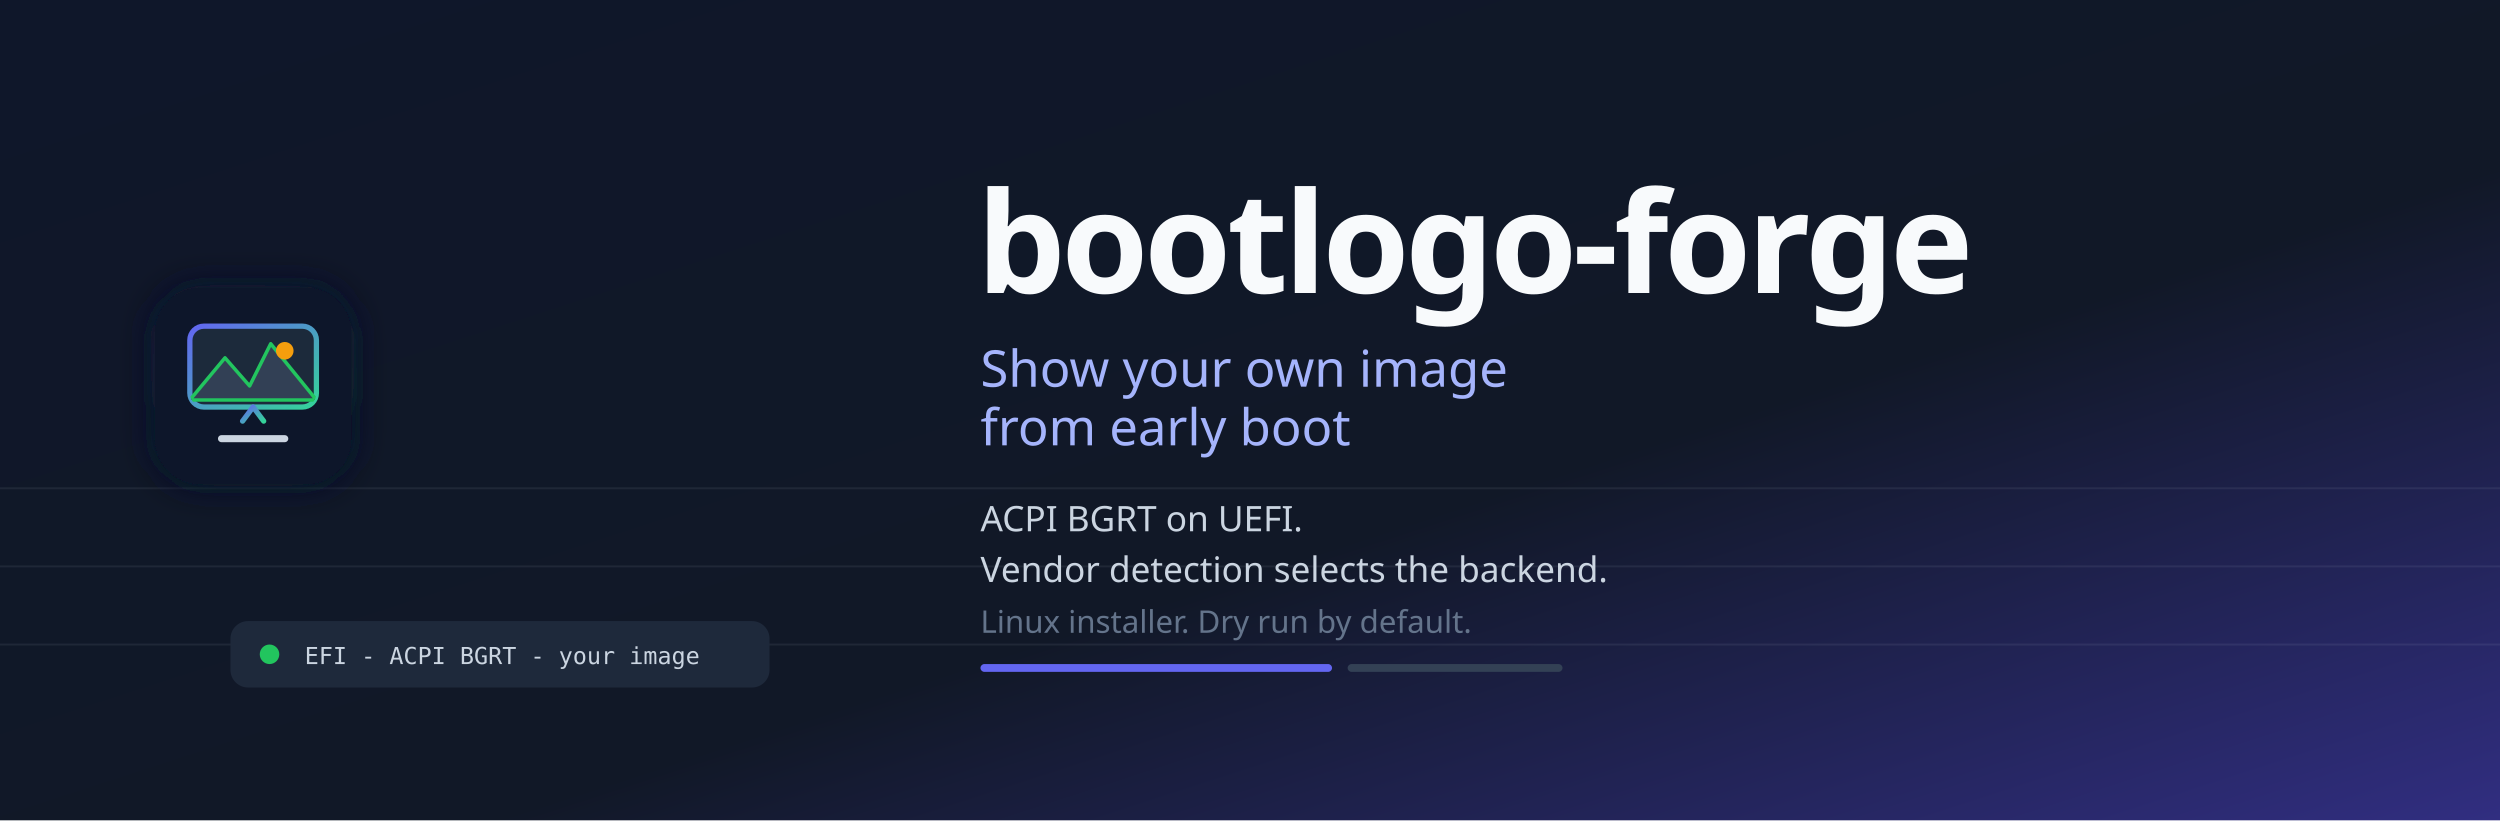
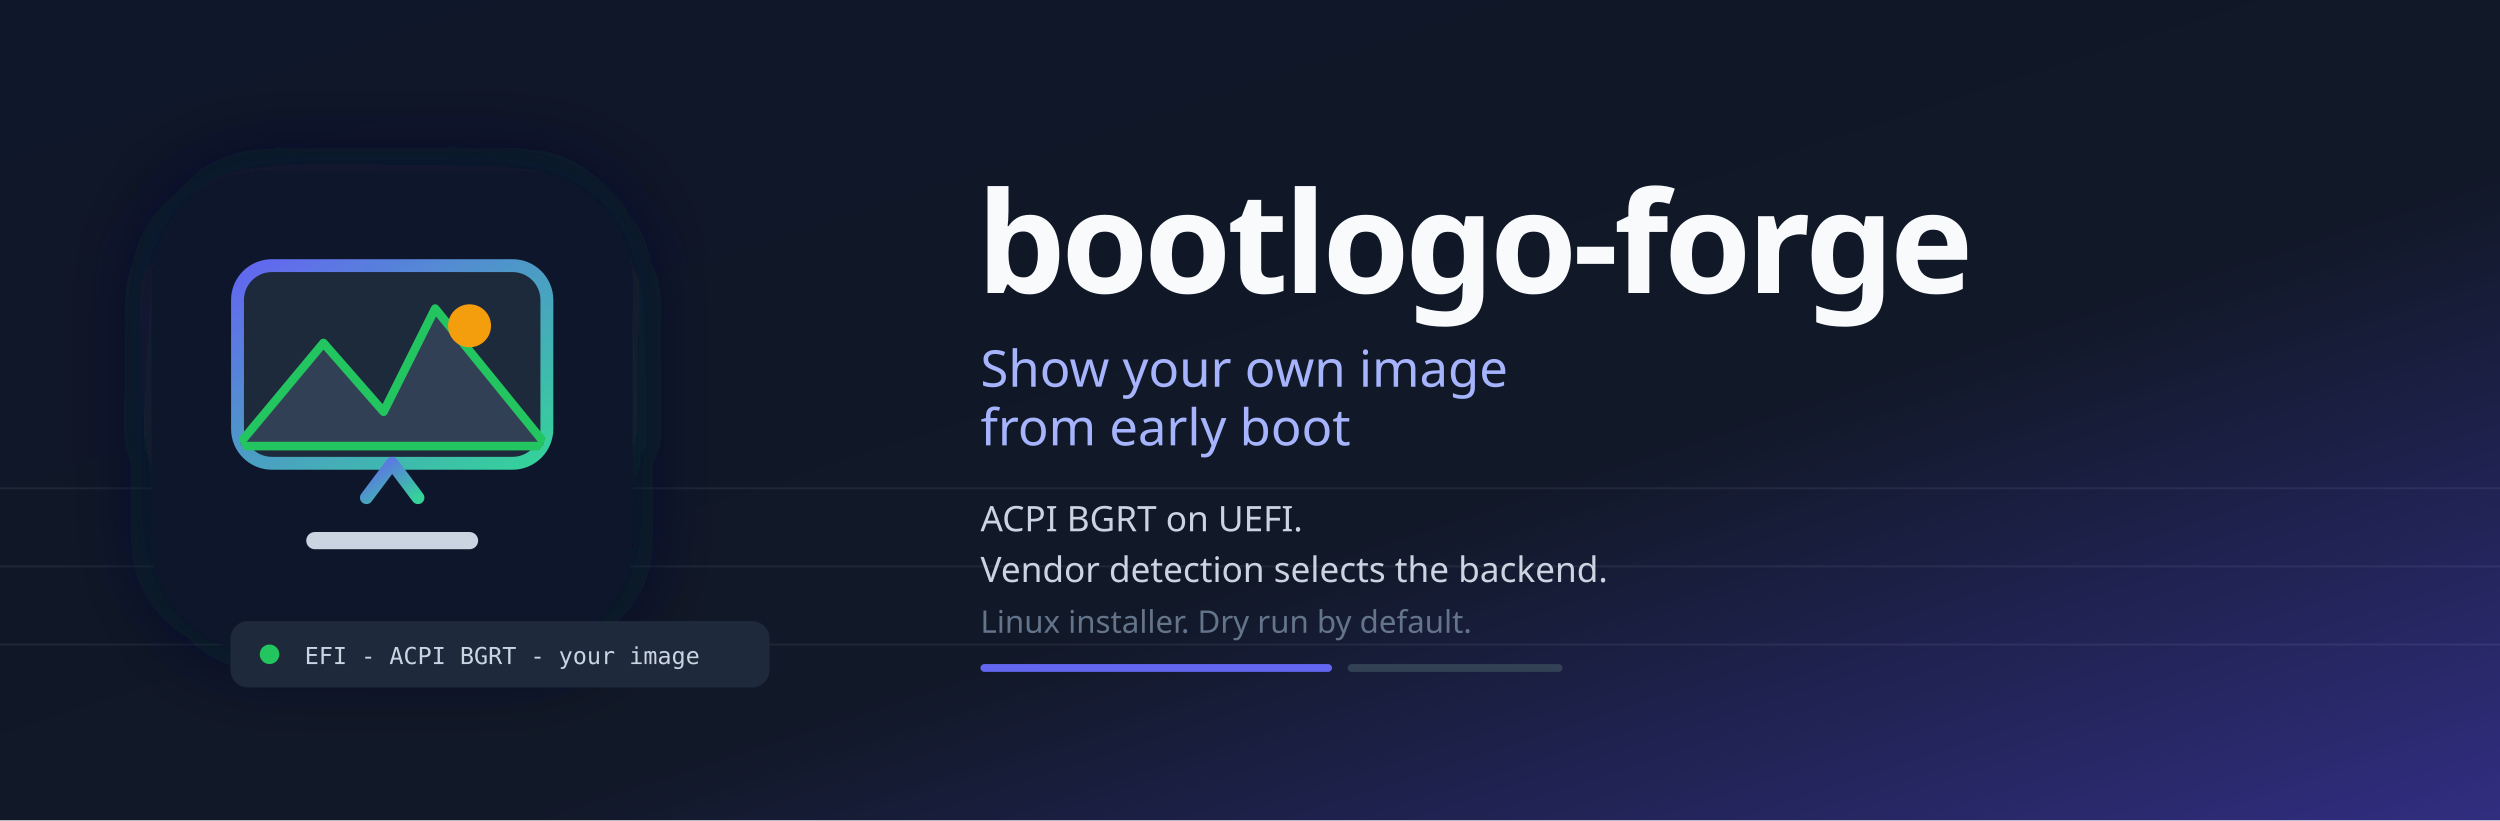
<svg xmlns="http://www.w3.org/2000/svg" xmlns:xlink="http://www.w3.org/1999/xlink" width="1280" height="420" viewBox="0 0 1280 420" role="img" aria-label="bootlogo-forge">
  <defs>
    <linearGradient id="bg" x1="0" y1="0" x2="1" y2="1">
      <stop offset="0" stop-color="#0f172a" />
      <stop offset=".6" stop-color="#111827" />
      <stop offset="1" stop-color="#312e81" />
    </linearGradient>
    <linearGradient id="bar" x1="0" y1="0" x2="1" y2="0">
      <stop offset="0" stop-color="#818cf8" />
      <stop offset="1" stop-color="#34d399" />
    </linearGradient>
    <filter id="glow" x="-20%" y="-20%" width="140%" height="140%">
      <feGaussianBlur stdDeviation="10" result="b" />
      <feMerge>
        <feMergeNode in="b" />
        <feMergeNode in="SourceGraphic" />
      </feMerge>
    </filter>
    <symbol id="logomark" viewBox="0 0 128 128">
      <defs>
        <linearGradient id="g" x1="0" y1="0" x2="1" y2="1">
          <stop offset="0" stop-color="#6366f1" />
          <stop offset="1" stop-color="#34d399" />
        </linearGradient>
        <clipPath id="screen">
          <rect x="28" y="30" width="72" height="46" rx="8" />
        </clipPath>
      </defs>
      <rect x="8" y="8" width="112" height="112" rx="26" fill="#0f172a" />
      <rect x="28" y="30" width="72" height="46" rx="8" fill="#1e293b" stroke="url(#g)" stroke-width="3" />
      <g clip-path="url(#screen)">
        <path d="M28 72 L48 48 L62 64 L74 40 L100 72 Z" fill="#334155" />
        <path d="M28 72 L48 48 L62 64 L74 40 L100 72 Z" fill="none" stroke="#22c55e" stroke-width="2" stroke-linejoin="round" />
        <circle cx="82" cy="44" r="5" fill="#f59e0b" />
      </g>
      <path d="M46 94 h36" stroke="#cbd5e1" stroke-width="4" stroke-linecap="round" />
      <path d="M58 84 L64 76 L70 84" fill="none" stroke="url(#g)" stroke-width="3" stroke-linecap="round" stroke-linejoin="round" />
    </symbol>
  </defs>
  <rect width="1280" height="420" fill="url(#bg)" />
  <g opacity=".08" stroke="#cbd5e1">
    <path d="M0 330h1280M0 290h1280M0 250h1280" />
  </g>
-   <g transform="translate(72,140) scale(0.9)" filter="url(#glow)">
+   <g transform="translate(60,70) scale(2.2)" filter="url(#glow)">
    <use href="#logomark" xlink:href="#logomark" width="128" height="128" />
  </g>
  <g transform="translate(118,318)">
    <rect width="276" height="34" rx="9" fill="#1e293b" />
    <circle cx="20" cy="17" r="5" fill="#22c55e" />
    <text x="38" y="22" fill="#cbd5e1" font-family="ui-monospace, monospace" font-size="12">EFI - ACPI BGRT - your image</text>
  </g>
  <text x="500" y="150" fill="#f8fafc" font-family="system-ui, sans-serif" font-size="72" font-weight="800" letter-spacing="-.03em">bootlogo-forge</text>
  <text x="502" y="198" fill="#a5b4fc" font-family="system-ui, sans-serif" font-size="26" font-weight="500">Show your own image</text>
  <text x="502" y="228" fill="#a5b4fc" font-family="system-ui, sans-serif" font-size="26" font-weight="500">from early boot</text>
  <text x="502" y="272" fill="#cbd5e1" font-family="system-ui, sans-serif" font-size="18">ACPI BGRT on UEFI.</text>
  <text x="502" y="298" fill="#cbd5e1" font-family="system-ui, sans-serif" font-size="18">Vendor detection selects the backend.</text>
  <text x="502" y="324" fill="#64748b" font-family="system-ui, sans-serif" font-size="16">Linux installer. Dry run by default.</text>
  <rect x="502" y="340" width="180" height="4" rx="2" fill="#6366f1" />
  <rect x="690" y="340" width="110" height="4" rx="2" fill="#334155" />
</svg>
